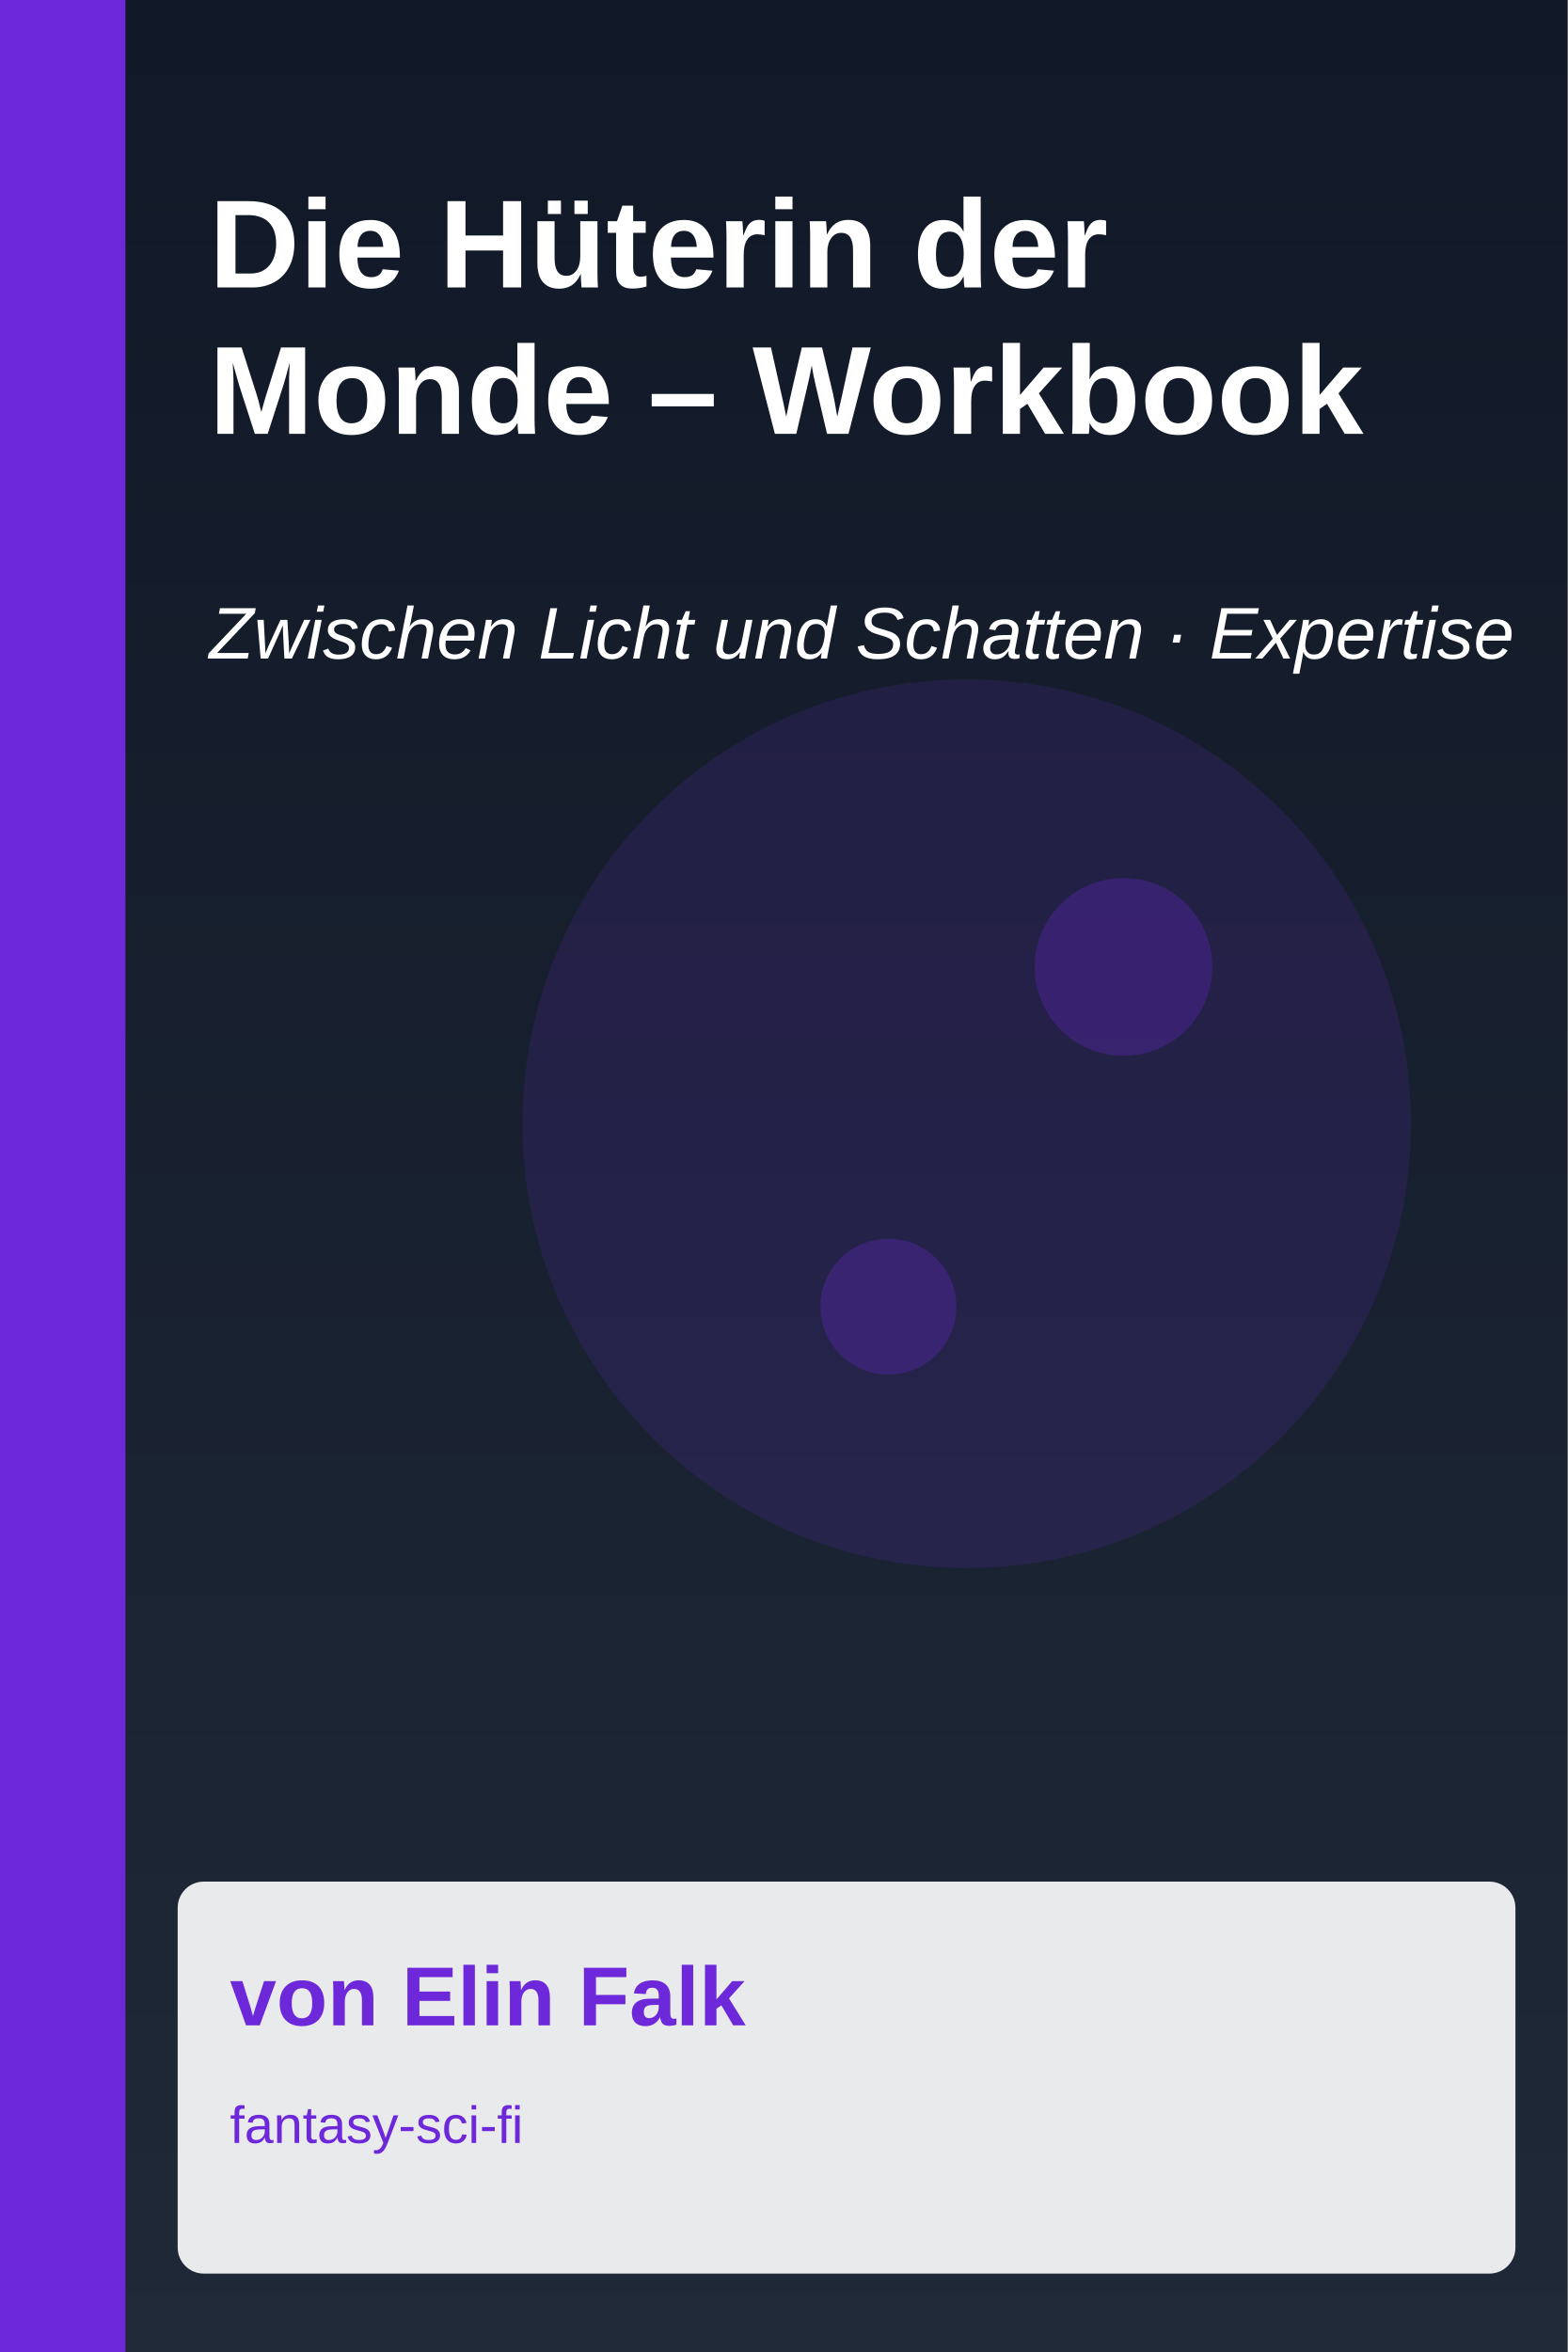
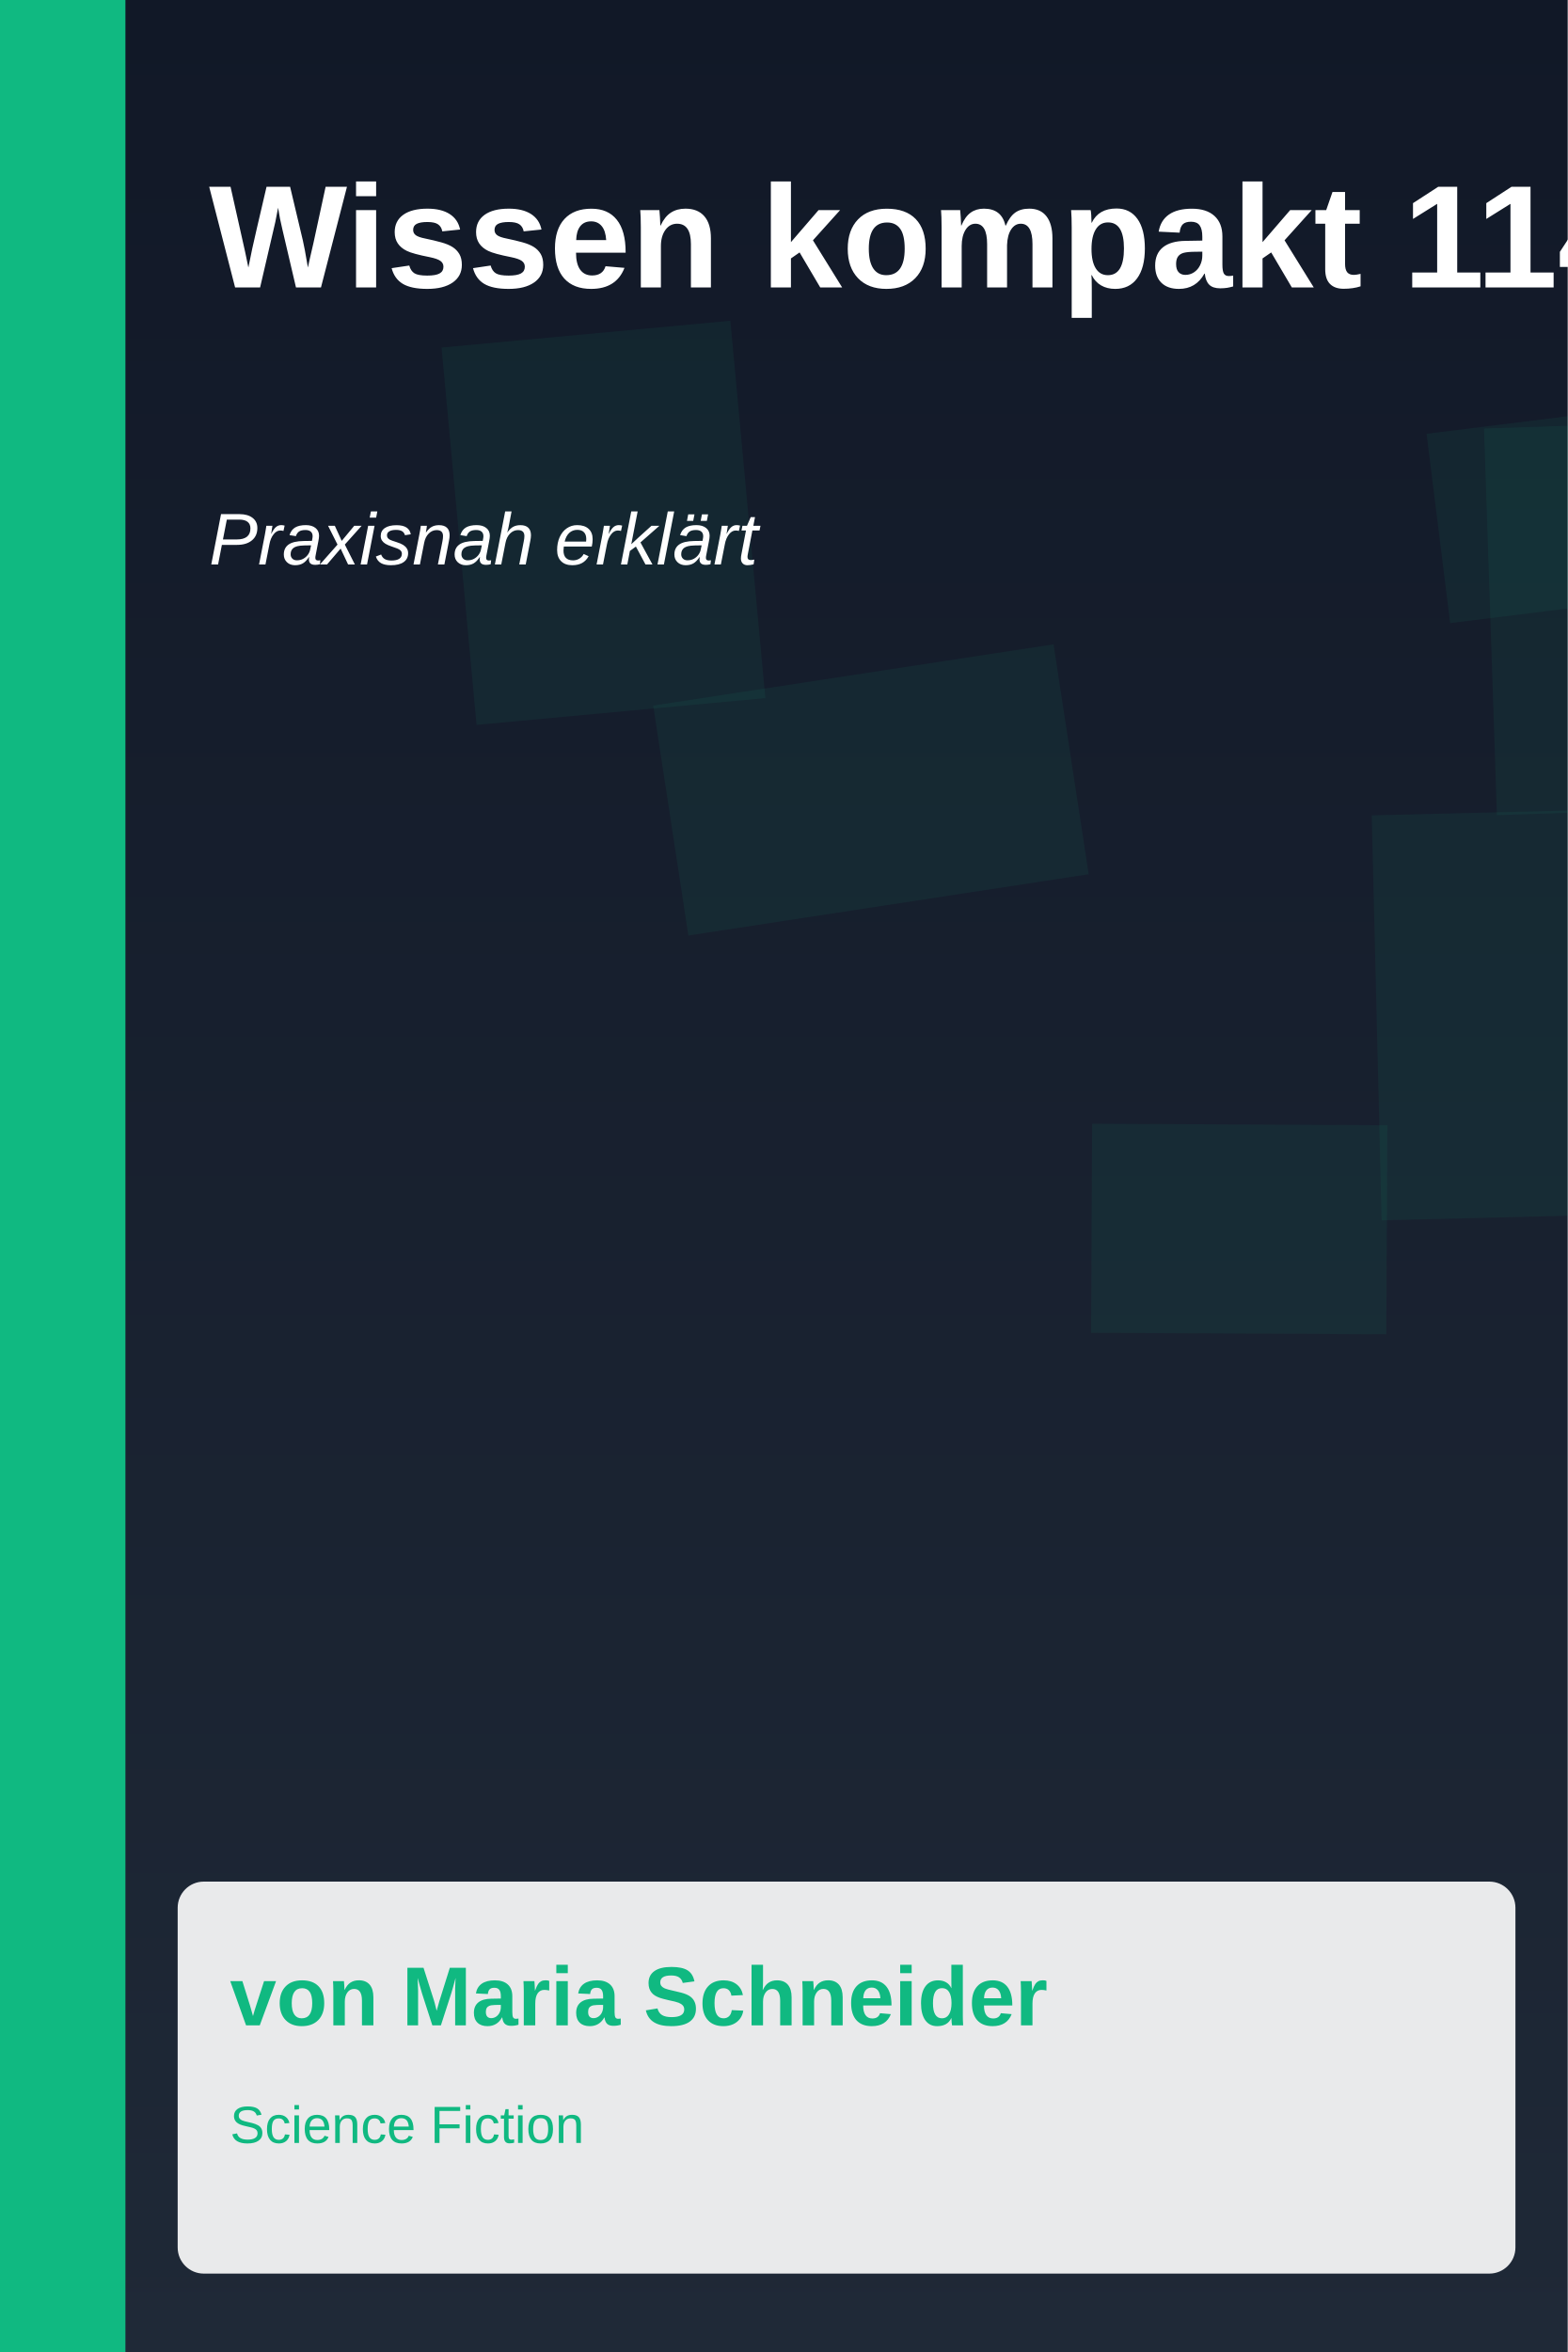
<svg xmlns="http://www.w3.org/2000/svg" width="600" height="900">
  <defs>
    <linearGradient id="bg" x1="0" y="0" x2="0" y2="1">
      <stop offset="0%" stop-color="#111827" />
      <stop offset="100%" stop-color="#1F2937" />
    </linearGradient>
  </defs>
  <rect width="600" height="900" fill="url(#bg)" />
-   <g fill="#6D28D9" fill-opacity="0.15">
-     <circle cx="370" cy="430" r="170" />
-     <circle cx="430" cy="370" r="34" fill-opacity="0.28" />
-     <circle cx="340" cy="500" r="26" fill-opacity="0.28" />
-   </g>
-   <rect x="0" y="0" width="48" height="900" fill="#6D28D9" />
+   <rect x="568" y="164" width="90" height="148" fill="#10B981" fill-opacity="0.07" transform="rotate(-1.9 568 164)" />
+   <rect x="418" y="430" width="113" height="80" fill="#10B981" fill-opacity="0.07" transform="rotate(0.3 418 430)" />
+   <rect x="250" y="270" width="155" height="89" fill="#10B981" fill-opacity="0.07" transform="rotate(-8.7 250 270)" />
+   <rect x="546" y="166" width="174" height="73" fill="#10B981" fill-opacity="0.07" transform="rotate(-7.1 546 166)" />
+   <rect x="169" y="133" width="111" height="145" fill="#10B981" fill-opacity="0.07" transform="rotate(-5.3 169 133)" />
+   <rect x="525" y="312" width="98" height="155" fill="#10B981" fill-opacity="0.07" transform="rotate(-1.4 525 312)" />
+   <rect x="0" y="0" width="48" height="900" fill="#10B981" />
  <g font-family="Arial, sans-serif" fill="white">
-     <text x="80" y="110" font-size="48" font-weight="700">Die Hüterin der</text>
-     <text x="80" y="166" font-size="48" font-weight="700">Monde – Workbook</text>
-     <text x="80" y="252" font-size="28" font-style="italic">Zwischen Licht und Schatten · Expertise</text>
+     <text x="80" y="110" font-size="56" font-weight="700">Wissen kompakt 1148</text>
+     <text x="80" y="216" font-size="28" font-style="italic">Praxisnah erklärt</text>
  </g>
  <rect x="68" y="720" width="512" height="150" rx="10" fill="rgba(255,255,255,0.9)" />
-   <text x="88" y="775" font-size="32" font-weight="700" fill="#6D28D9" font-family="Arial, sans-serif">von Elin Falk</text>
-   <text x="88" y="820" font-size="20" fill="#6D28D9" font-family="Arial, sans-serif">fantasy-sci-fi</text>
+   <text x="88" y="775" font-size="32" font-weight="700" fill="#10B981" font-family="Arial, sans-serif">von Maria Schneider</text>
+   <text x="88" y="820" font-size="20" fill="#10B981" font-family="Arial, sans-serif">Science Fiction</text>
</svg>
